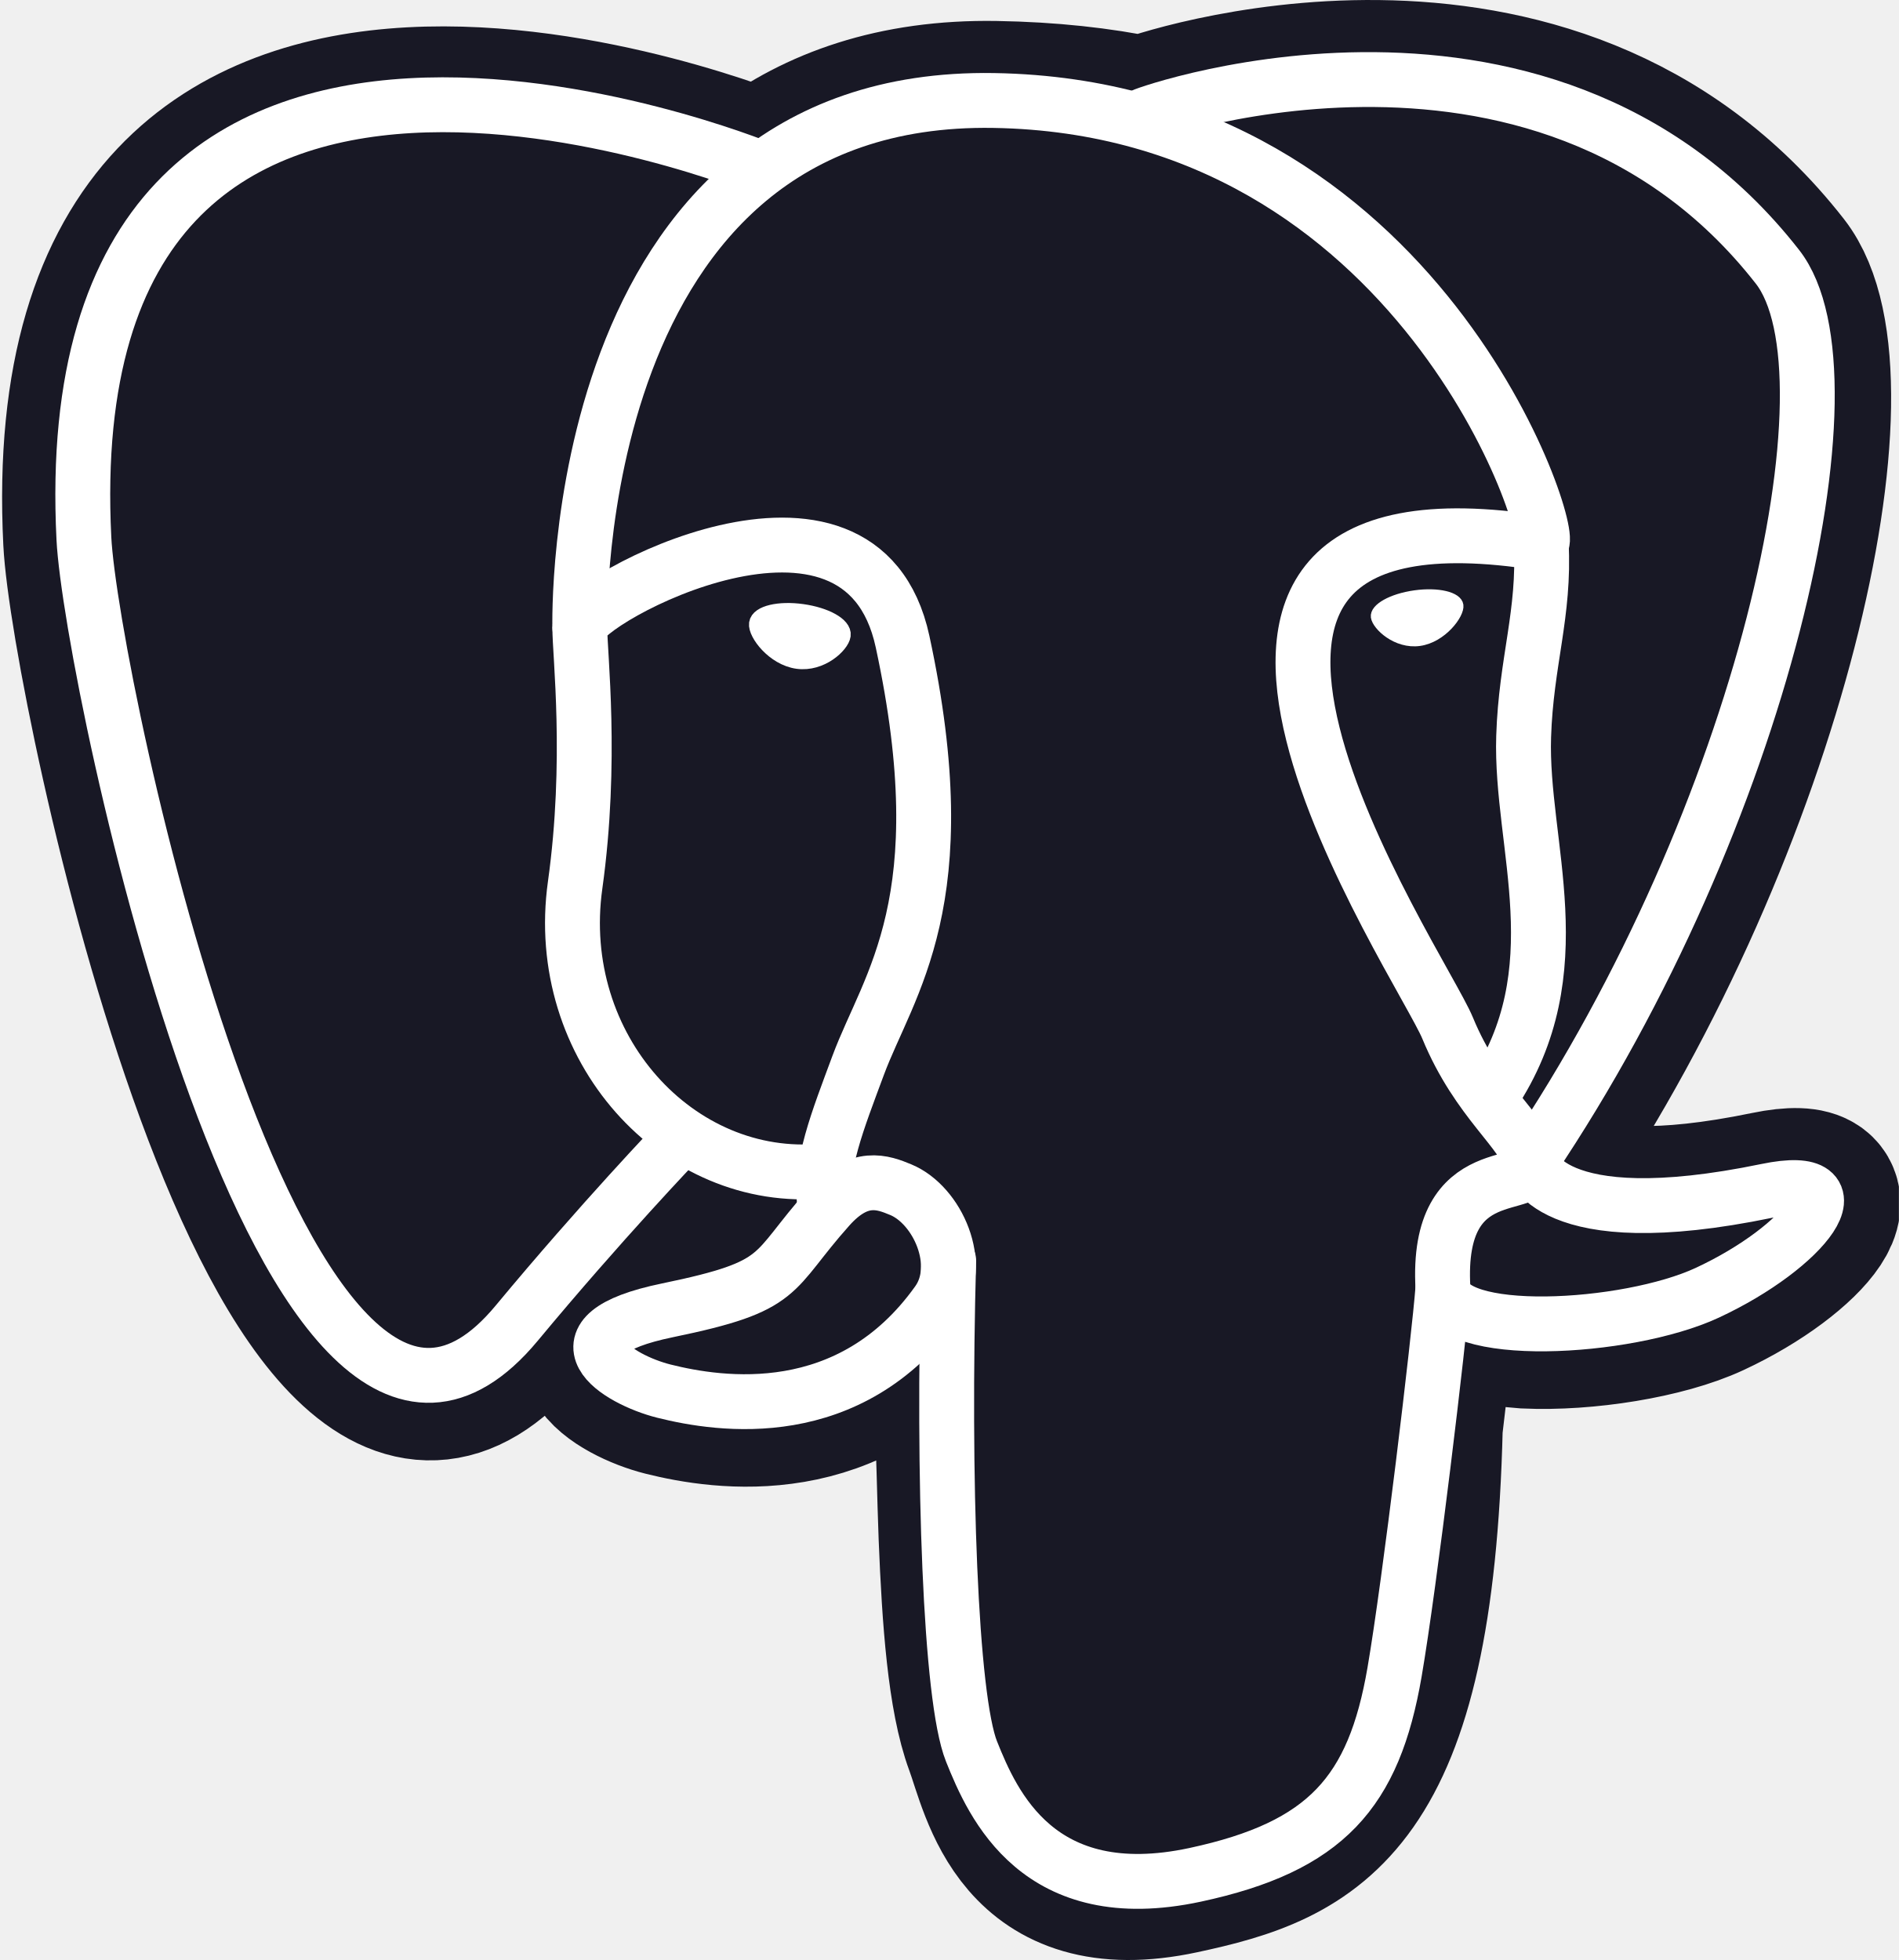
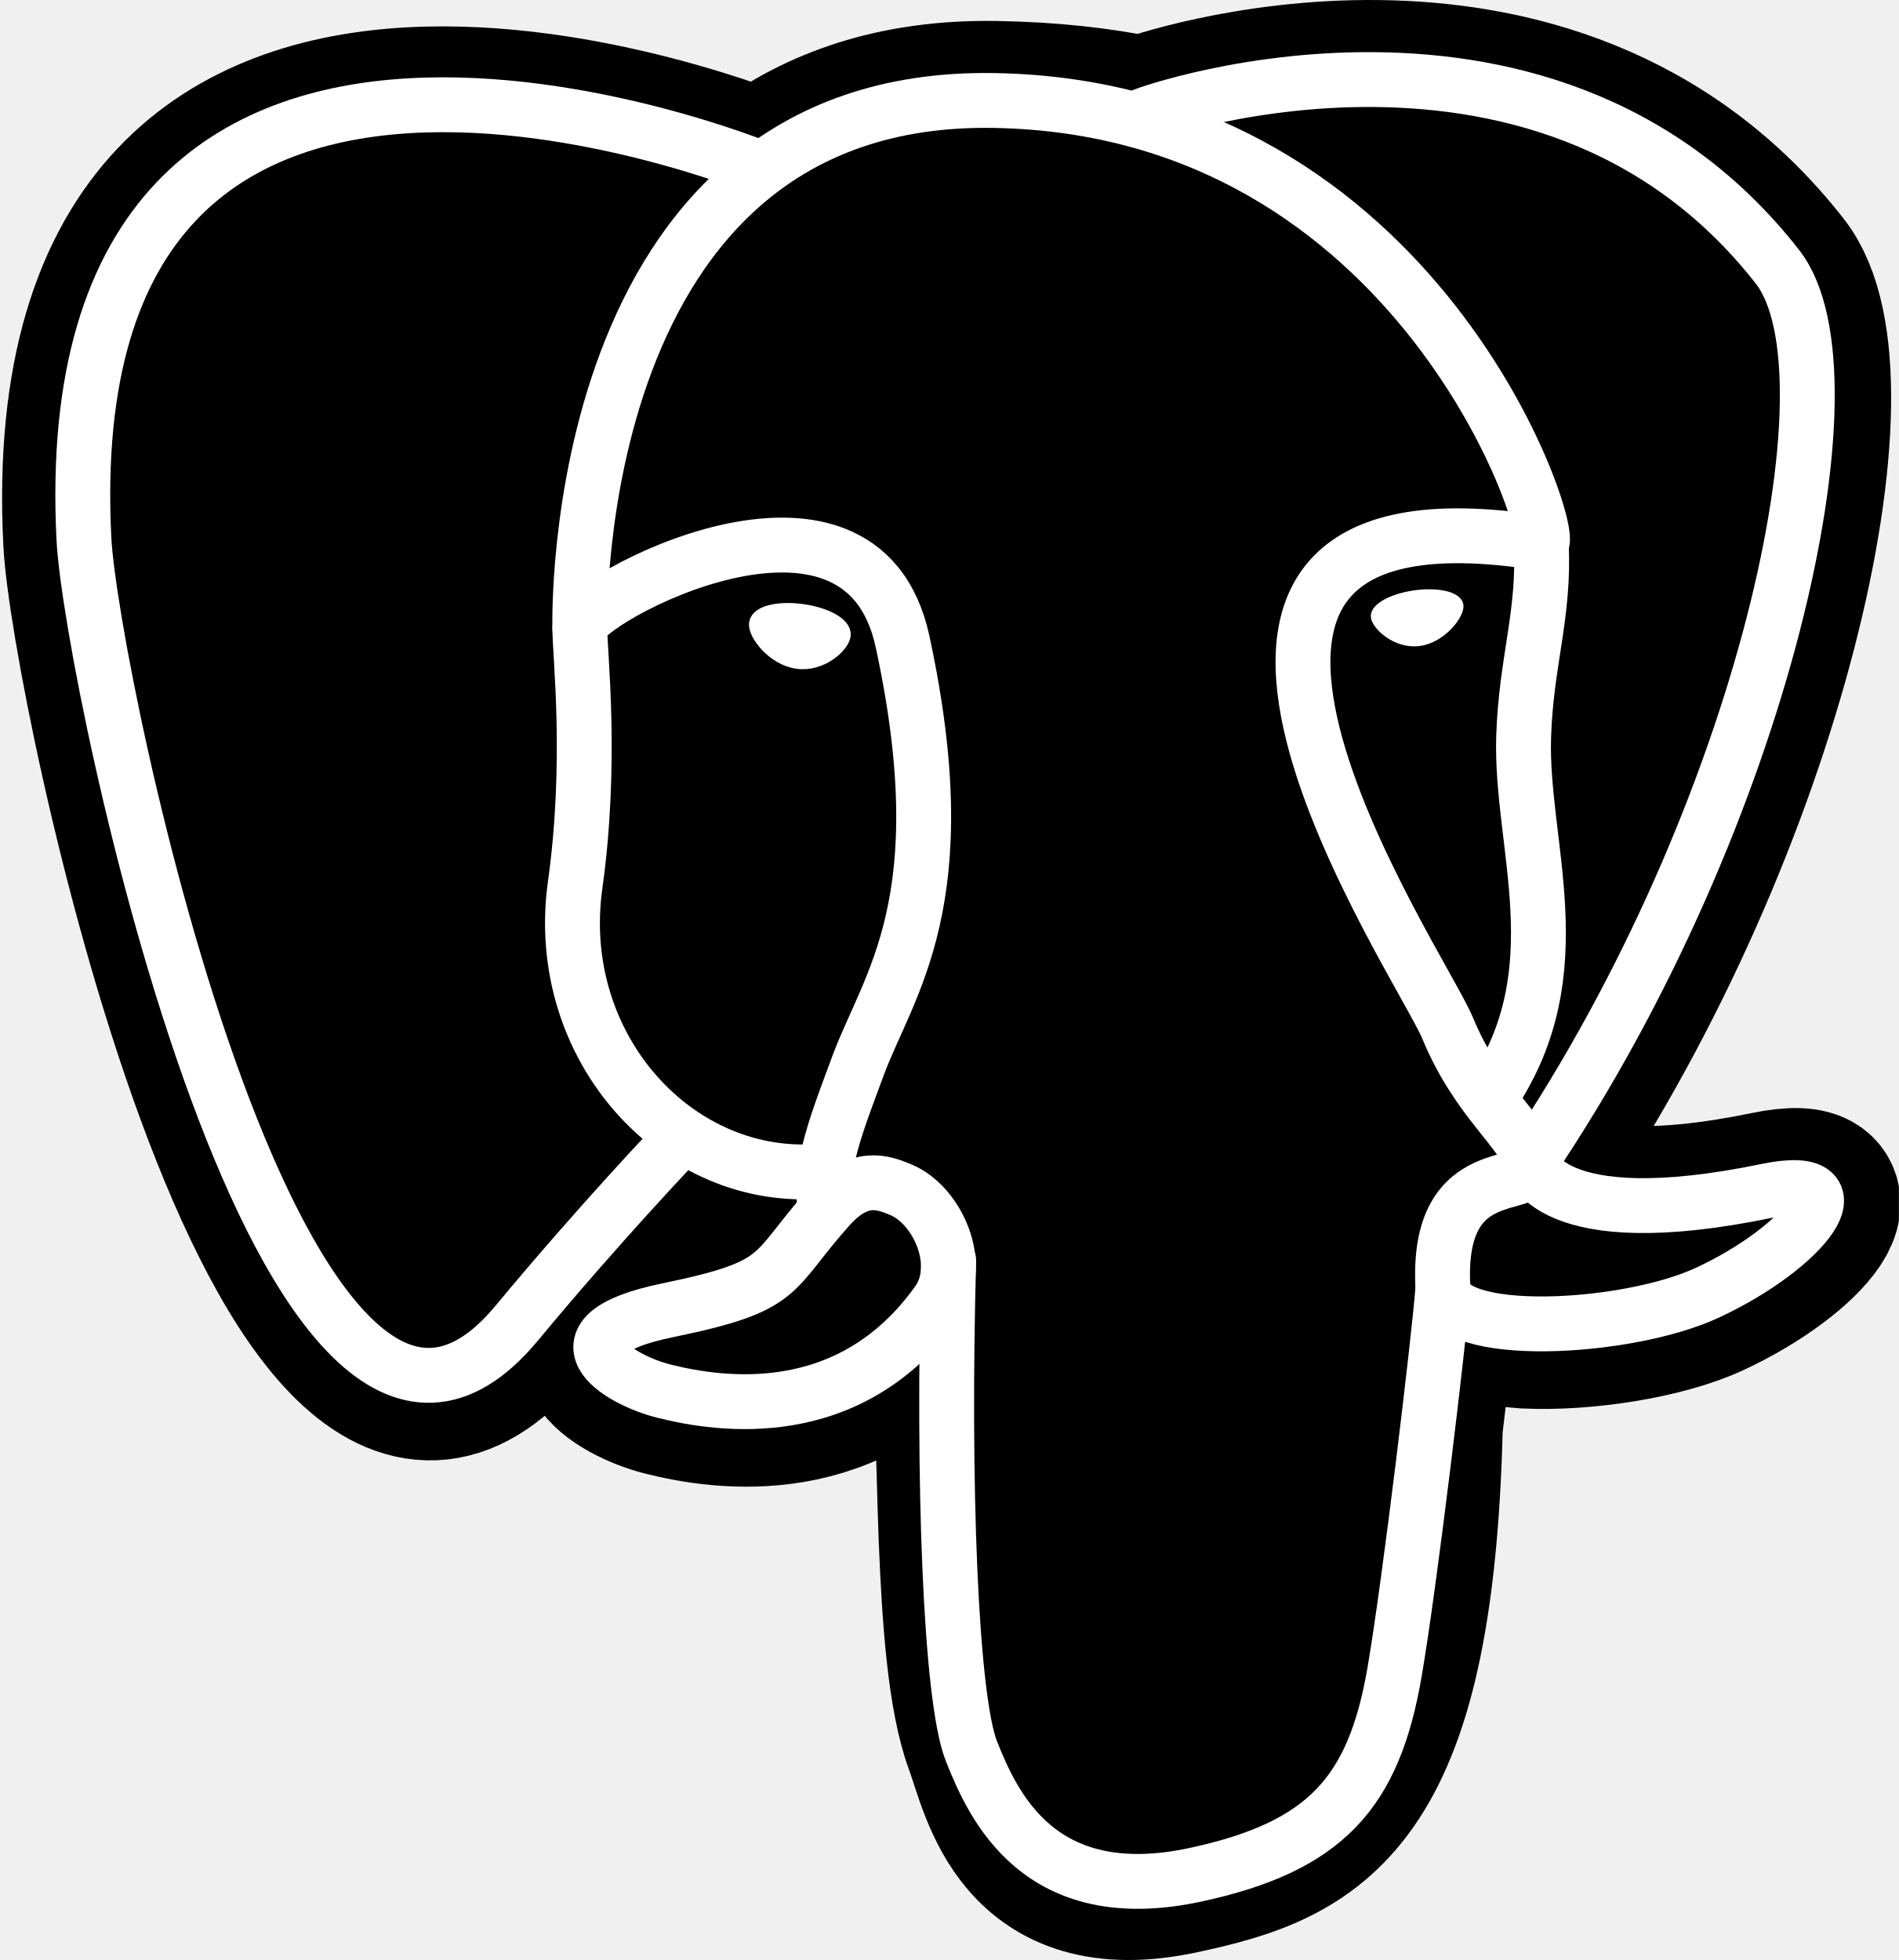
<svg xmlns="http://www.w3.org/2000/svg" width="93" height="96" viewBox="0 0 93 96" fill="none">
  <g clip-path="url(#clip0_725_12568)">
-     <path d="M69.568 69.886C70.177 64.799 69.995 64.052 73.778 64.876L74.739 64.961C77.648 65.094 81.454 64.492 83.69 63.452C88.504 61.216 91.358 57.482 86.612 58.463C75.785 60.699 75.041 57.028 75.041 57.028C86.473 40.043 91.252 18.481 87.127 13.203C75.876 -1.193 56.401 5.615 56.076 5.792L55.972 5.811C53.833 5.366 51.439 5.101 48.75 5.057C43.85 4.977 40.133 6.343 37.313 8.485C37.313 8.485 2.571 -5.848 4.188 26.511C4.531 33.395 14.041 78.598 25.382 64.945C29.528 59.952 33.534 55.73 33.534 55.73C35.523 57.054 37.905 57.729 40.403 57.487L40.596 57.322C40.535 57.942 40.562 58.548 40.673 59.266C37.752 62.535 38.61 63.109 32.769 64.313C26.859 65.533 30.331 67.704 32.597 68.272C35.345 68.96 41.703 69.935 46 63.913L45.829 64.6C46.975 65.518 46.897 71.2 47.06 75.259C47.223 79.319 47.494 83.107 48.32 85.34C49.147 87.573 50.122 93.326 57.799 91.678C64.215 90.302 69.121 88.32 69.568 69.886Z" fill="#181825" stroke="#181825" stroke-width="8.06" />
-     <path d="M86.613 58.462C75.786 60.699 75.041 57.028 75.041 57.028C86.473 40.041 91.252 18.479 87.128 13.202C75.877 -1.193 56.401 5.615 56.077 5.791L55.972 5.81C53.833 5.365 51.439 5.101 48.748 5.057C43.849 4.976 40.133 6.343 37.313 8.484C37.313 8.484 2.571 -5.848 4.186 26.51C4.53 33.394 14.039 78.598 25.382 64.944C29.527 59.952 33.533 55.73 33.533 55.73C35.522 57.054 37.904 57.729 40.401 57.486L40.594 57.322C40.534 57.941 40.562 58.548 40.672 59.266C37.75 62.535 38.609 63.109 32.768 64.313C26.858 65.532 30.33 67.704 32.597 68.272C35.345 68.96 41.703 69.935 45.999 63.912L45.828 64.6C46.972 65.518 47.776 70.573 47.642 75.155C47.507 79.737 47.417 82.883 48.319 85.34C49.221 87.797 50.12 93.326 57.799 91.678C64.215 90.301 67.54 86.733 68.002 80.781C68.331 76.55 69.073 77.175 69.12 73.392L69.716 71.602C70.403 65.866 69.825 64.015 73.778 64.876L74.739 64.96C77.648 65.093 81.456 64.492 83.691 63.452C88.503 61.215 91.357 57.481 86.612 58.462H86.613Z" fill="#181825" />
+     <path d="M69.568 69.886C70.177 64.799 69.995 64.052 73.778 64.876L74.739 64.961C77.648 65.094 81.454 64.492 83.69 63.452C88.504 61.216 91.358 57.482 86.612 58.463C75.785 60.699 75.041 57.028 75.041 57.028C86.473 40.043 91.252 18.481 87.127 13.203C75.876 -1.193 56.401 5.615 56.076 5.792L55.972 5.811C53.833 5.366 51.439 5.101 48.75 5.057C43.85 4.977 40.133 6.343 37.313 8.485C37.313 8.485 2.571 -5.848 4.188 26.511C4.531 33.395 14.041 78.598 25.382 64.945C29.528 59.952 33.534 55.73 33.534 55.73C35.523 57.054 37.905 57.729 40.403 57.487L40.596 57.322C40.535 57.942 40.562 58.548 40.673 59.266C37.752 62.535 38.61 63.109 32.769 64.313C26.859 65.533 30.331 67.704 32.597 68.272C35.345 68.96 41.703 69.935 46 63.913L45.829 64.6C46.975 65.518 46.897 71.2 47.06 75.259C47.223 79.319 47.494 83.107 48.32 85.34C49.147 87.573 50.122 93.326 57.799 91.678C64.215 90.302 69.121 88.32 69.568 69.886Z" fill="currentColor" stroke="currentColor" stroke-width="8.06" />
+     <path d="M86.613 58.462C75.786 60.699 75.041 57.028 75.041 57.028C86.473 40.041 91.252 18.479 87.128 13.202C75.877 -1.193 56.401 5.615 56.077 5.791L55.972 5.81C53.833 5.365 51.439 5.101 48.748 5.057C43.849 4.976 40.133 6.343 37.313 8.484C37.313 8.484 2.571 -5.848 4.186 26.51C4.53 33.394 14.039 78.598 25.382 64.944C29.527 59.952 33.533 55.73 33.533 55.73C35.522 57.054 37.904 57.729 40.401 57.486L40.594 57.322C40.534 57.941 40.562 58.548 40.672 59.266C37.75 62.535 38.609 63.109 32.768 64.313C26.858 65.532 30.33 67.704 32.597 68.272C35.345 68.96 41.703 69.935 45.999 63.912L45.828 64.6C46.972 65.518 47.776 70.573 47.642 75.155C47.507 79.737 47.417 82.883 48.319 85.34C49.221 87.797 50.12 93.326 57.799 91.678C64.215 90.301 67.54 86.733 68.002 80.781C68.331 76.55 69.073 77.175 69.12 73.392L69.716 71.602C70.403 65.866 69.825 64.015 73.778 64.876L74.739 64.96C77.648 65.093 81.456 64.492 83.691 63.452C88.503 61.215 91.357 57.481 86.612 58.462H86.613Z" fill="currentColor" />
    <path d="M46.463 61.751C46.164 72.423 46.538 83.171 47.58 85.783C48.624 88.395 50.857 93.475 58.536 91.828C64.952 90.45 67.286 87.785 68.299 81.902C69.045 77.573 70.483 65.552 70.668 63.089" stroke="white" stroke-width="2.687" stroke-linecap="round" stroke-linejoin="round" />
    <path d="M37.259 8.246C37.259 8.246 2.493 -5.983 4.109 26.375C4.453 33.26 13.962 78.465 25.304 64.811C29.449 59.817 33.198 55.901 33.198 55.901" stroke="white" stroke-width="2.687" stroke-linecap="round" stroke-linejoin="round" />
    <path d="M56.038 5.649C54.834 6.027 75.377 -1.871 87.052 13.067C91.175 18.345 86.397 39.907 74.965 56.894" stroke="white" stroke-width="2.687" stroke-linecap="round" stroke-linejoin="round" />
    <path d="M74.965 56.894C74.965 56.894 75.71 60.566 86.537 58.328C91.281 57.347 88.426 61.081 83.615 63.319C79.666 65.154 70.813 65.624 70.669 63.089C70.296 56.546 75.328 58.533 74.965 56.894ZM74.965 56.894C74.636 55.417 72.386 53.968 70.898 50.355C69.599 47.201 53.077 23.013 75.48 26.605C76.301 26.435 69.637 5.266 48.671 4.922C27.709 4.578 28.397 30.736 28.397 30.736" stroke="white" stroke-width="2.687" stroke-linecap="round" stroke-linejoin="bevel" />
    <path d="M40.595 59.132C37.673 62.401 38.532 62.975 32.691 64.179C26.78 65.399 30.253 67.57 32.519 68.138C35.267 68.826 41.625 69.801 45.921 63.777C47.23 61.943 45.914 59.017 44.117 58.271C43.248 57.911 42.087 57.459 40.595 59.132Z" stroke="white" stroke-width="2.687" stroke-linecap="round" stroke-linejoin="round" />
    <path d="M40.404 59.074C40.109 57.152 41.035 54.865 42.026 52.189C43.516 48.175 46.953 44.159 44.203 31.424C42.154 21.934 28.406 29.449 28.397 30.736C28.389 32.022 29.019 37.258 28.167 43.355C27.056 51.312 33.223 58.041 40.324 57.352" stroke="white" stroke-width="2.687" stroke-linecap="round" stroke-linejoin="round" />
    <path d="M37.132 30.543C37.07 30.982 37.935 32.155 39.064 32.312C40.191 32.469 41.155 31.553 41.216 31.114C41.277 30.674 40.413 30.19 39.284 30.033C38.157 29.875 37.192 30.104 37.132 30.543H37.132Z" fill="white" stroke="white" stroke-width="0.896" />
    <path d="M71.448 29.647C71.509 30.086 70.644 31.259 69.516 31.416C68.388 31.573 67.424 30.657 67.362 30.218C67.303 29.778 68.167 29.294 69.295 29.137C70.423 28.979 71.387 29.208 71.448 29.647V29.647Z" fill="white" stroke="white" stroke-width="0.448" />
    <path d="M75.48 26.605C75.666 30.053 74.739 32.401 74.622 36.071C74.449 41.405 77.162 47.511 73.074 53.624" stroke="white" stroke-width="2.687" stroke-linecap="round" stroke-linejoin="round" />
  </g>
  <defs>
    <clipPath id="clip0_725_12568">
      <rect width="93" height="96" fill="white" />
    </clipPath>
  </defs>
</svg>
